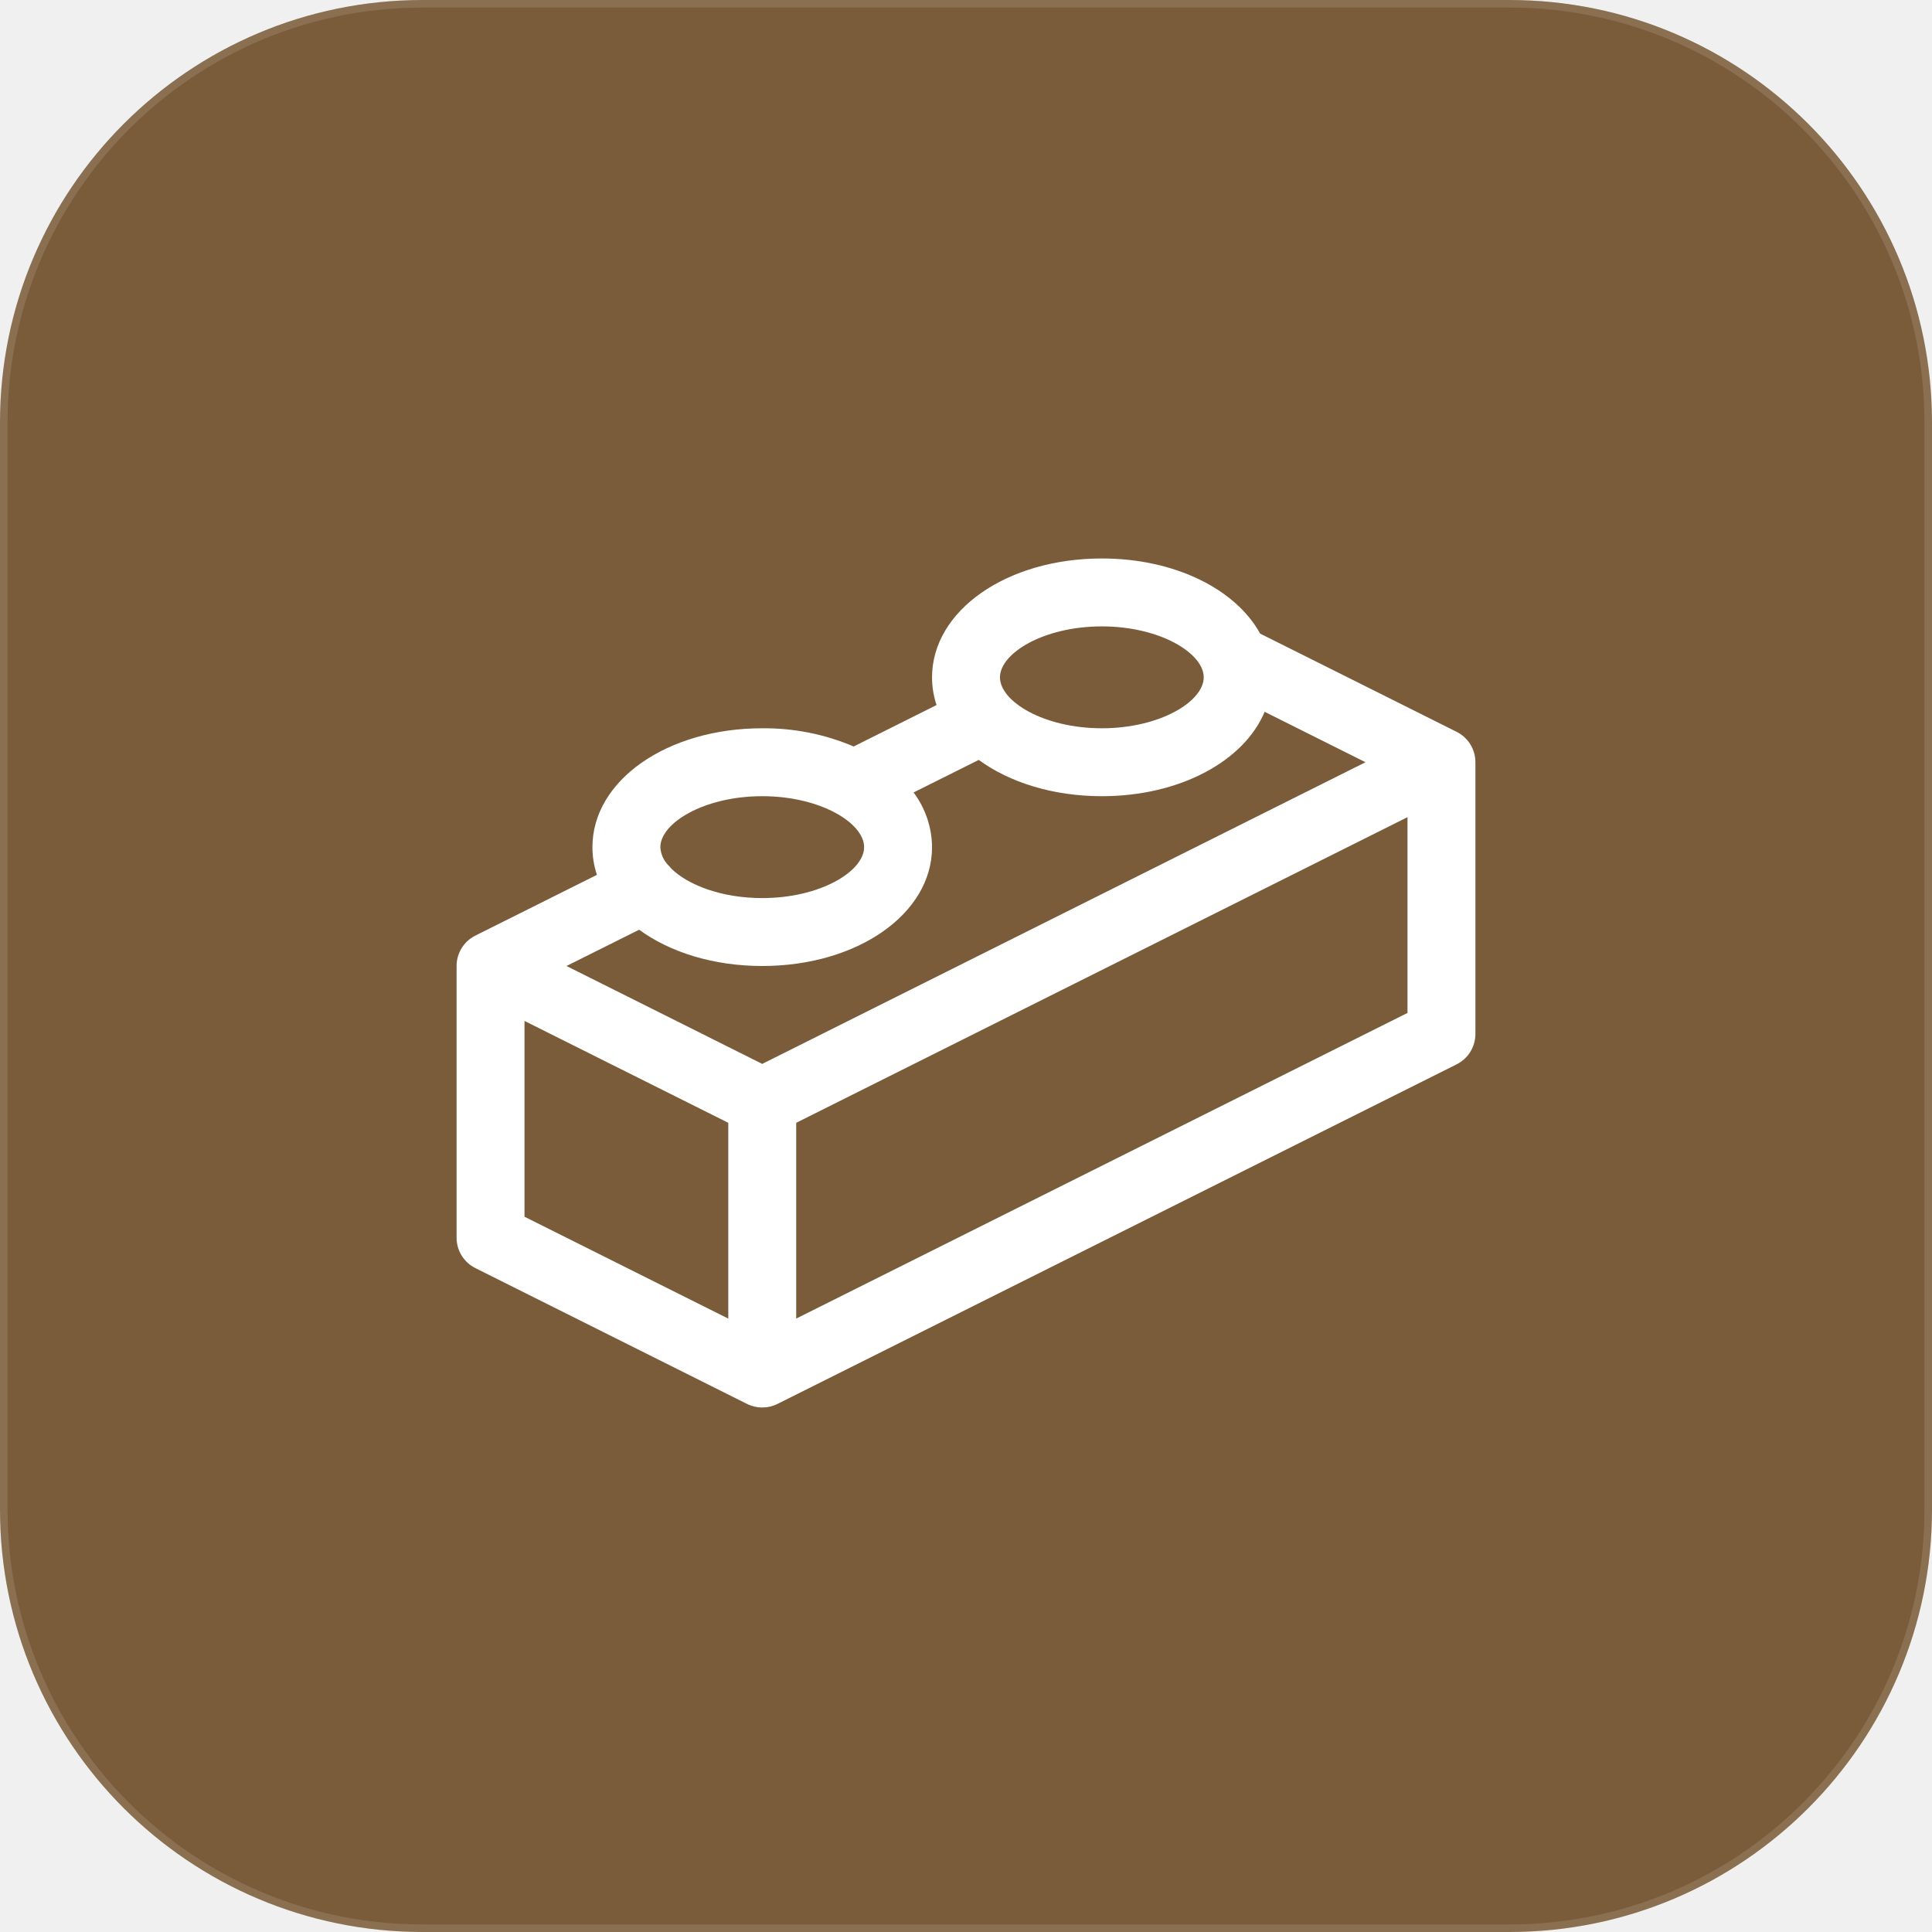
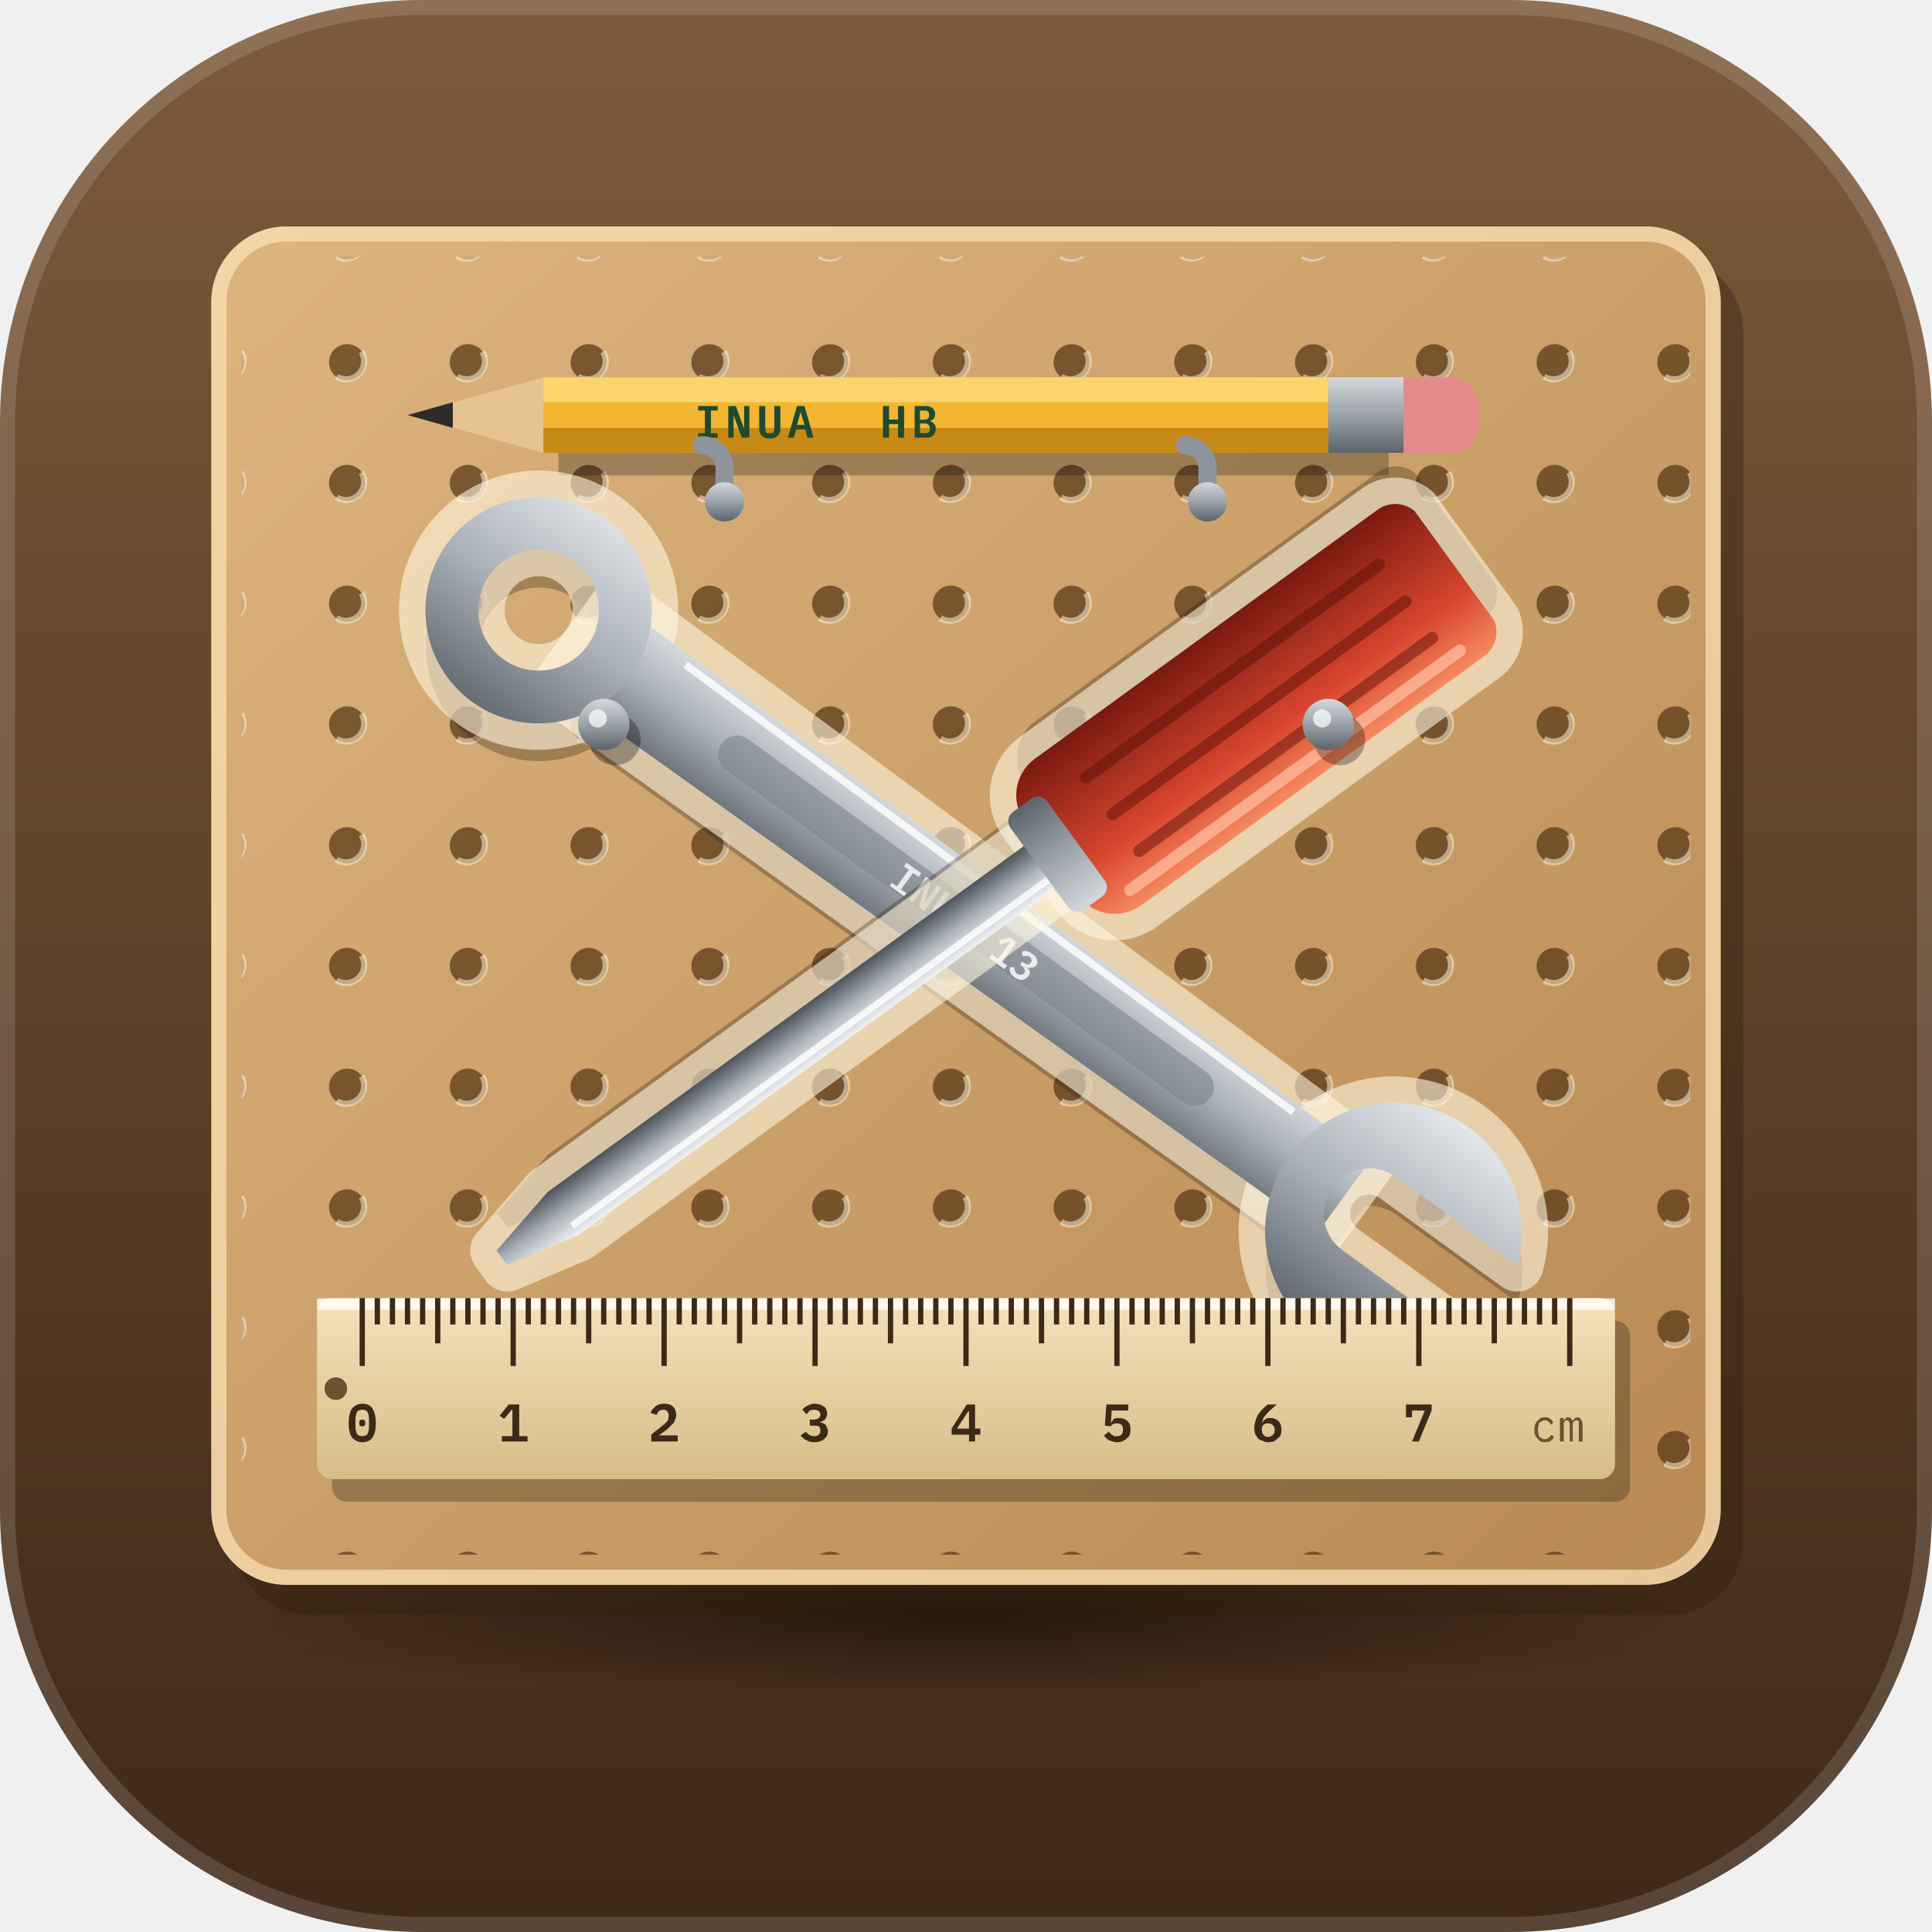
<svg xmlns="http://www.w3.org/2000/svg" viewBox="0 0 256 256">
-   <rect width="256" height="256" rx="56" fill="#7A5C3A" />
-   <rect x="0.5" y="0.5" width="255" height="255" rx="55.5" fill="none" stroke="#ffffff" stroke-opacity="0.12" />
-   <g transform="translate(56 56) scale(0.5625)" fill="#ffffff">
-     <path d="M243.58,72.84,197.29,49.7C191.54,39.24,177.21,32,160,32c-22.43,0-40,12.3-40,28a20.77,20.77,0,0,0,1.06,6.53l-19.52,9.76A53.69,53.69,0,0,0,80,72c-22.43,0-40,12.3-40,28a20.77,20.77,0,0,0,1.06,6.53L12.42,120.84A8,8,0,0,0,8,128v64a8,8,0,0,0,4.42,7.16l64,32a8,8,0,0,0,7.16,0l160-80A8,8,0,0,0,248,144V80A8,8,0,0,0,243.58,72.84ZM80,151.06,33.89,128,51,119.45c7.24,5.29,17.48,8.55,29,8.55,22.43,0,40-12.3,40-28a21.77,21.77,0,0,0-4.35-12.88L131,79.45c7.24,5.29,17.48,8.55,29,8.55,18.38,0,33.49-8.26,38.35-19.88L222.11,80ZM160,48c13.74,0,24,6.34,24,12s-10.26,12-24,12-24-6.34-24-12S146.26,48,160,48ZM80,88c13.74,0,24,6.34,24,12s-10.26,12-24,12c-9.67,0-17.61-3.14-21.47-7a8.29,8.29,0,0,0-.84-.93A6.62,6.62,0,0,1,56,100C56,94.34,66.26,88,80,88ZM24,140.94l48,24v46.12l-48-24Zm64,70.12V164.94l144-72v46.12Z" />
+   <defs>
+     <linearGradient id="workshop-l1" x1="0" y1="0" x2="0" y2="1">
+       <stop offset="0" stop-color="#7E5A3A" />
+       <stop offset="1" stop-color="#3E2817" />
+     </linearGradient>
+     <radialGradient id="workshop-r2" cx="0.5" cy="0.5" r="0.5">
+       <stop offset="0" stop-color="#000" stop-opacity="0.5" />
+       <stop offset="0.6" stop-color="#000" stop-opacity="0.18" />
+       <stop offset="1" stop-color="#000" stop-opacity="0" />
+     </radialGradient>
+     <linearGradient id="workshop-l3" x1="0" y1="0" x2="1" y2="1">
+       <stop offset="0" stop-color="#DDB57F" />
+       <stop offset="1" stop-color="#B98A53" />
+     </linearGradient>
+     <pattern id="workshop-p4" x="38" y="40" width="16" height="16" patternUnits="userSpaceOnUse">
+       <circle cx="8" cy="8" r="2.4" fill="#5B3A1A" opacity=".75" />
+       <path d="M9.9 6.6A2.4 2.4 0 0 1 6.6 9.9" stroke="#FFF1D6" stroke-width=".8" fill="none" opacity=".55" />
+     </pattern>
+     <linearGradient id="workshop-l5" x1="0" y1="0" x2="0" y2="1">
+       <stop offset="0" stop-color="#D4D8DD" />
+       <stop offset="0.5" stop-color="#9AA1A9" />
+       <stop offset="1" stop-color="#5D636B" />
+     </linearGradient>
+     <linearGradient id="workshop-l6" x1="0" y1="0" x2="0" y2="1">
+       <stop offset="0" stop-color="#D4D8DD" />
+       <stop offset="0.5" stop-color="#9AA1A9" />
+       <stop offset="1" stop-color="#5D636B" />
+     </linearGradient>
+     <linearGradient id="workshop-l7" x1="0" y1="0" x2="0" y2="1">
+       <stop offset="0" stop-color="#D4D8DD" />
+       <stop offset="0.5" stop-color="#9AA1A9" />
+       <stop offset="1" stop-color="#5D636B" />
+     </linearGradient>
+     <linearGradient id="workshop-l8" x1="0" y1="-9" x2="0" y2="9" gradientUnits="userSpaceOnUse">
+       <stop offset="0" stop-color="#E3E6EA" />
+       <stop offset="0.5" stop-color="#A9B0B8" />
+       <stop offset="1" stop-color="#5D636B" />
+     </linearGradient>
+     <linearGradient id="workshop-l9" x1="0" y1="-17" x2="0" y2="17" gradientUnits="userSpaceOnUse">
+       <stop offset="0" stop-color="#E3E6EA" />
+       <stop offset="0.5" stop-color="#A9B0B8" />
+       <stop offset="1" stop-color="#5D636B" />
+     </linearGradient>
+     <linearGradient id="workshop-l10" x1="0" y1="-3.5" x2="0" y2="3.5" gradientUnits="userSpaceOnUse">
+       <stop offset="0" stop-color="#F0F2F4" />
+       <stop offset="0.5" stop-color="#A9B0B8" />
+       <stop offset="1" stop-color="#4E545B" />
+     </linearGradient>
+     <linearGradient id="workshop-l11" x1="0" y1="-12" x2="0" y2="12" gradientUnits="userSpaceOnUse">
+       <stop offset="0" stop-color="#F58A5E" />
+       <stop offset="0.35" stop-color="#D8452E" />
+       <stop offset="1" stop-color="#7A1A10" />
+     </linearGradient>
+     <linearGradient id="workshop-l12" x1="0" y1="0" x2="0" y2="1">
+       <stop offset="0" stop-color="#D4D8DD" />
+       <stop offset="0.5" stop-color="#9AA1A9" />
+       <stop offset="1" stop-color="#5D636B" />
+     </linearGradient>
+     <linearGradient id="workshop-l13" x1="0" y1="0" x2="0" y2="1">
+       <stop offset="0" stop-color="#D4D8DD" />
+       <stop offset="0.5" stop-color="#9AA1A9" />
+       <stop offset="1" stop-color="#5D636B" />
+     </linearGradient>
+     <linearGradient id="workshop-l14" x1="0" y1="0" x2="0" y2="1">
+       <stop offset="0" stop-color="#D4D8DD" />
+       <stop offset="0.5" stop-color="#9AA1A9" />
+       <stop offset="1" stop-color="#5D636B" />
+     </linearGradient>
+     <linearGradient id="workshop-l15" x1="0" y1="0" x2="0" y2="1">
+       <stop offset="0" stop-color="#F4E2BC" />
+       <stop offset="1" stop-color="#D7BC88" />
+     </linearGradient>
+   </defs>
+   <rect x="0" y="0" width="256" height="256" rx="56" fill="url(#workshop-l1)" />
+   <ellipse cx="128" cy="214" rx="100" ry="11" fill="url(#workshop-r2)" />
+   <rect x="28" y="30" width="200" height="180" rx="10" fill="#2A1A0C" opacity="0.35" transform="translate(3 4)" />
+   <rect x="28" y="30" width="200" height="180" rx="10" fill="url(#workshop-l3)" />
+   <rect x="32" y="34" width="192" height="172" rx="7" fill="url(#workshop-p4)" />
+   <rect x="29" y="31" width="198" height="178" rx="9" fill="none" stroke="#FCE3B8" stroke-opacity="0.7" stroke-width="2" />
+   <g transform="translate(0 0)">
+     <rect x="72" y="50" width="110" height="10" fill="#000" opacity="0.25" transform="translate(2 3)" />
+     <path d="M72 50L54 55L72 60Z" fill="#E8C392" />
+     <path d="M54 55L60 53.3V56.7Z" fill="#2E2B28" />
+     <rect x="72" y="50" width="104" height="10" fill="#F2B632" />
+     <rect x="72" y="50" width="104" height="3.3" fill="#FBD56B" />
+     <rect x="72" y="56.7" width="104" height="3.3" fill="#C88A16" />
+     <rect x="176" y="50" width="10" height="10" fill="url(#workshop-l5)" />
+     <path d="M186 50h6a4 4 0 0 1 4 4v2a4 4 0 0 1-4 4h-6z" fill="#E58A8A" />
+     <path d="m92.5 58l0-.6 .9 0 0-3-.9 0 0-.6 2.6 0 0 .6-.9 0 0 3 .9 0 0 .6zm4.7-3l0 0 0 3-.7 0 0-4.2 1 0 1.1 3 0 0 0-3 .7 0 0 4.2-1 0zm4.2-1.2l0 2.6q0 .3 0 .4 0 .2 .1 .4 0 .1 .1 .2 .2 0 .4 0 .2 0 .4 0 .1-.1 .1-.2 .1-.2 .1-.4 0-.1 0-.4l0-2.6 .8 0 0 2.5q0 .4 0 .8-.1 .3-.2 .5-.2 .2-.5 .4-.3 .1-.7 .1-.5 0-.7-.1-.3-.2-.5-.4-.1-.2-.2-.5 0-.4 0-.8l0-2.5zm5.6 4.2l-.3-1.1-1.2 0-.3 1.1-.8 0 1.2-4.2 1 0 1.2 4.2zm-.9-3.4l0 0-.5 1.7 1 0zm12.9 1.6l-1.2 0 0 1.8-.8 0 0-4.2 .8 0 0 1.8 1.2 0 0-1.8 .8 0 0 4.2-.8 0zm2.2-2.4l1.4 0q.6 0 1 .3 .3 .3 .3 .8 0 .4-.2 .6-.2 .2-.5 .3l0 0q.4 .1 .6 .4 .2 .2 .2 .6 0 .3-.1 .5-.1 .2-.2 .4-.2 .1-.4 .2-.2 .1-.5 .1l-1.6 0zm1.3 3.6q.4 0 .5-.1 .2-.1 .2-.4l0-.2q0-.3-.2-.4-.1-.2-.5-.2l-.6 0 0 1.3zm-.1-1.8q.4 0 .5-.1 .2-.1 .2-.4l0-.2q0-.3-.2-.4-.1-.1-.5-.1l-.5 0 0 1.2z" fill="#1F4A2E" />
  </g>
+   <path d="M96 66v-4a3 3 0 0 0-3-3" stroke="#8E959D" stroke-width="2.4" fill="none" stroke-linecap="round" />
+   <circle cx="96" cy="66.5" r="2.6" fill="url(#workshop-l6)" />
+   <path d="M160 66v-4a3 3 0 0 0-3-3" stroke="#8E959D" stroke-width="2.4" fill="none" stroke-linecap="round" />
+   <circle cx="160" cy="66.5" r="2.6" fill="url(#workshop-l7)" />
+   <g transform="translate(128 122) rotate(36)">
+     <g transform="translate(3 4)" fill="#2A1A0C" opacity="0.3">
+       <path d="M-62 -7L62 -6L62 6L-62 7Z" />
+       <path d="M85.9 -6H66A6 6 0 0 0 66 6H85.9A17 17 0 1 1 85.9 -6Z" />
+       <path d="M-55 0A15 15 0 1 1 -85 0A15 15 0 1 1 -55 0ZM-62 0A8 8 0 1 0 -78 0A8 8 0 1 0 -62 0Z" fill-rule="evenodd" />
+     </g>
+     <path d="M-62 -7L62 -6L62 6L-62 7Z" fill="none" stroke="#FFF6E0" stroke-opacity="0.6" stroke-width="7" stroke-linejoin="round" />
+     <path d="M85.9 -6H66A6 6 0 0 0 66 6H85.9A17 17 0 1 1 85.9 -6Z" fill="none" stroke="#FFF6E0" stroke-opacity="0.6" stroke-width="7" stroke-linejoin="round" />
+     <path d="M-55 0A15 15 0 1 1 -85 0A15 15 0 1 1 -55 0ZM-62 0A8 8 0 1 0 -78 0A8 8 0 1 0 -62 0Z" fill="none" stroke="#FFF6E0" stroke-opacity="0.6" stroke-width="7" stroke-linejoin="round" />
+     <path d="M-62 -7L62 -6L62 6L-62 7Z" fill="url(#workshop-l8)" />
+     <path d="M85.9 -6H66A6 6 0 0 0 66 6H85.9A17 17 0 1 1 85.9 -6Z" fill="url(#workshop-l9)" />
+     <path d="M-55 0A15 15 0 1 1 -85 0A15 15 0 1 1 -55 0ZM-62 0A8 8 0 1 0 -78 0A8 8 0 1 0 -62 0Z" fill="url(#workshop-l9)" fill-rule="evenodd" />
+     <rect x="-40" y="-2.5" width="80" height="5" rx="2.5" fill="#7D848C" opacity="0.6" />
+     <path d="m-10.9 2.2l0-.5 .8 0 0-2.7-.8 0 0-.6 2.4 0 0 .6-.9 0 0 2.7 .9 0 0 .5zm3.8-2.7l0 0 0 2.7-.6 0 0-3.8 .8 0 1 2.7 .1 0 0-2.7 .6 0 0 3.8-.9 0zm3.3-1.1l0 2.4q0 .2 0 .4 0 .1 .1 .2 0 .2 .1 .2 .2 .1 .4 .1 .2 0 .3-.1 .1 0 .2-.2 0-.1 0-.2 0-.2 0-.4l0-2.4 .7 0 0 2.3q0 .4 0 .7-.1 .3-.2 .5-.1 .2-.4 .3-.2 .1-.6 .1-.4 0-.7-.1-.2-.1-.4-.3-.1-.2-.2-.5 0-.3 0-.7l0-2.3zm4.6 3.8l-.3-1-1.1 0-.2 1-.7 0 1-3.8 1 0 1.1 3.8zm-.8-3.1l0 0-.5 1.6 .9 0zm5.4 3.1l0-.6 1 0 0-2.7-.1 0-.8 1-.4-.4 .9-1.1 1.1 0 0 3.2 .8 0 0 .6zm4.2-2.2q.3 0 .5-.2 .1-.1 .1-.3l0-.1q0-.2-.1-.3-.2-.2-.5-.2-.2 0-.4 .2-.2 .1-.3 .3l-.5-.4q.1-.1 .2-.3 .1-.1 .3-.2 .2 0 .3-.1 .2 0 .5 0 .3 0 .5 0 .2 .1 .4 .2 .2 .2 .3 .3 .1 .2 .1 .4 0 .2-.1 .4-.1 .1-.2 .2-.1 .1-.2 .2-.1 .1-.3 .1l0 0q.2 .1 .3 .1 .2 .1 .3 .2 .1 .1 .2 .3 0 .2 0 .4 0 .2-.1 .4-.1 .2-.3 .4-.1 .1-.4 .2-.3 .1-.6 .1-.3 0-.5-.1-.2 0-.3-.1-.2-.1-.3-.3-.1-.1-.2-.2l.5-.4q.1 .2 .3 .3 .2 .2 .5 .2 .3 0 .5-.2 .2-.1 .2-.4l0 0q0-.3-.2-.4-.2-.2-.5-.2l-.4 0 0-.5z" fill="#E8EBEE" />
+     <path d="M-50 -5.6L50 -5" stroke="#fff" stroke-width="1" opacity="0.8" />
+   </g>
+   <g transform="translate(128 122) rotate(144)">
+     <g transform="translate(-3 4)" fill="#2A1A0C" opacity="0.3">
+       <path d="M-80 -9A4 4 0 0 1 -76 -12H-20A6 6 0 0 1 -14 -6V6A6 6 0 0 1 -20 12H-76A4 4 0 0 1 -80 9Z" />
+       <path d="M-14 -3.5H66L76 -1.2V1.2L66 3.5H-14Z" />
+     </g>
+     <path d="M-80 -9A4 4 0 0 1 -76 -12H-20A6 6 0 0 1 -14 -6V6A6 6 0 0 1 -20 12H-76A4 4 0 0 1 -80 9Z" fill="none" stroke="#FFF6E0" stroke-opacity="0.6" stroke-width="7" stroke-linejoin="round" />
+     <path d="M-14 -3.5H66L76 -1.2V1.2L66 3.5H-14Z" fill="none" stroke="#FFF6E0" stroke-opacity="0.6" stroke-width="7" stroke-linejoin="round" />
+     <path d="M-14 -3.5H66L76 -1.2V1.2L66 3.5H-14Z" fill="url(#workshop-l10)" />
+     <path d="M-12 -2L66 -2" stroke="#fff" stroke-width="0.9" opacity="0.8" />
+     <path d="M-80 -9A4 4 0 0 1 -76 -12H-20A6 6 0 0 1 -14 -6V6A6 6 0 0 1 -20 12H-76A4 4 0 0 1 -80 9Z" fill="url(#workshop-l11)" />
+     <path d="M-72 -6L-24 -6" stroke="#5E120A" stroke-width="1.6" stroke-linecap="round" opacity="0.5" />
+     <path d="M-72 0L-24 0" stroke="#5E120A" stroke-width="1.6" stroke-linecap="round" opacity="0.5" />
+     <path d="M-72 6L-24 6" stroke="#5E120A" stroke-width="1.6" stroke-linecap="round" opacity="0.5" />
+     <path d="M-74 -9.5L-20 -9.5" stroke="#FFC2A6" stroke-width="1.6" stroke-linecap="round" opacity="0.7" />
+     <rect x="-18" y="-8" width="6" height="16" rx="1.5" fill="url(#workshop-l12)" />
+   </g>
+   <circle cx="81.5" cy="98" r="3.4" fill="#000" opacity="0.3" />
+   <circle cx="80" cy="96" r="3.4" fill="url(#workshop-l13)" />
+   <circle cx="79.2" cy="95.2" r="1.2" fill="#fff" opacity="0.7" />
+   <circle cx="177.5" cy="98" r="3.4" fill="#000" opacity="0.3" />
+   <circle cx="176" cy="96" r="3.4" fill="url(#workshop-l14)" />
+   <circle cx="175.2" cy="95.2" r="1.2" fill="#fff" opacity="0.7" />
+   <rect x="42" y="172" width="172" height="24" rx="2" fill="#000" opacity="0.25" transform="translate(2 3)" />
+   <rect x="42" y="172" width="172" height="24" rx="2" fill="url(#workshop-l15)" />
+   <path d="M42 172.8L214 172.8" stroke="#fff" stroke-width="1.5" opacity="0.8" />
+   <path d="M48 172v9M50 172v3.5M52 172v3.5M54 172v3.5M56 172v3.5M58 172v6M60 172v3.5M62 172v3.5M64 172v3.5M66 172v3.5M68 172v9M70 172v3.5M72 172v3.5M74 172v3.5M76 172v3.5M78 172v6M80 172v3.5M82 172v3.5M84 172v3.5M86 172v3.5M88 172v9M90 172v3.5M92 172v3.5M94 172v3.5M96 172v3.5M98 172v6M100 172v3.5M102 172v3.5M104 172v3.5M106 172v3.5M108 172v9M110 172v3.5M112 172v3.5M114 172v3.5M116 172v3.5M118 172v6M120 172v3.5M122 172v3.5M124 172v3.5M126 172v3.5M128 172v9M130 172v3.5M132 172v3.5M134 172v3.5M136 172v3.5M138 172v6M140 172v3.5M142 172v3.5M144 172v3.5M146 172v3.5M148 172v9M150 172v3.5M152 172v3.5M154 172v3.5M156 172v3.5M158 172v6M160 172v3.5M162 172v3.5M164 172v3.5M166 172v3.5M168 172v9M170 172v3.5M172 172v3.5M174 172v3.5M176 172v3.5M178 172v6M180 172v3.5M182 172v3.5M184 172v3.5M186 172v3.5M188 172v9M190 172v3.5M192 172v3.5M194 172v3.5M196 172v3.5M198 172v6M200 172v3.5M202 172v3.5M204 172v3.5M206 172v3.5M208 172v9" stroke="#3A2A16" stroke-width="0.7" />
+   <path d="m48 191.1q-.5 0-.8-.2-.4-.2-.6-.5-.2-.3-.3-.8-.1-.4-.1-1 0-.6 .1-1.1 .1-.5 .3-.8 .2-.3 .6-.5 .3-.2 .8-.2 1 0 1.4 .7 .4 .7 .4 1.9 0 1.2-.4 1.8-.4 .7-1.4 .7zm0-.8q.5 0 .7-.3 .2-.4 .2-1l0-.9q0-.6-.2-1-.2-.3-.7-.3-.5 0-.7 .3-.2 .4-.2 1l0 .9q0 .6 .2 1 .2 .3 .7 .3zm0-1.3q-.2 0-.3-.1-.1-.1-.1-.3l0-.1q0-.2 .1-.3 .1-.1 .3-.1 .2 0 .3 .1 .1 .1 .1 .3l0 .1q0 .2-.1 .3-.1 .1-.3 .1z" fill="#3A2A16" />
+   <path d="m66.5 191l0-.7 1.4 0 0-3.5-.1 0-1 1.2-.6-.4 1.2-1.5 1.4 0 0 4.2 1.1 0 0 .7z" fill="#3A2A16" />
+   <path d="m89.8 191l-3.5 0 0-.9 1.6-1.3q.4-.3 .6-.6 .1-.3 .1-.6l0-.1q0-.3-.2-.5-.1-.2-.5-.2-.4 0-.6 .2-.2 .2-.3 .5l-.8-.3q.1-.2 .2-.4 .2-.2 .4-.4 .2-.2 .5-.3 .3-.1 .7-.1 .4 0 .7 .1 .3 .1 .5 .3 .2 .2 .3 .5 .1 .3 .1 .6 0 .3-.1 .5-.1 .3-.2 .5-.2 .2-.4 .4-.3 .3-.5 .5l-1.1 .8 2.5 0z" fill="#3A2A16" />
+   <path d="m107.8 188.1q.4 0 .7-.2 .2-.2 .2-.4l0-.1q0-.3-.2-.4-.2-.2-.6-.2-.3 0-.6 .1-.2 .2-.4 .5l-.6-.6q.1-.1 .3-.3 .1-.1 .3-.2 .2-.1 .5-.2 .2-.1 .5-.1 .4 0 .7 .1 .3 .1 .6 .3 .2 .1 .3 .4 .1 .2 .1 .5 0 .2-.1 .4 0 .2-.2 .4-.1 .1-.3 .2-.1 .1-.3 .1l0 .1q.2 0 .4 .1 .2 .1 .3 .2 .1 .2 .2 .4 .1 .2 .1 .4 0 .4-.1 .6-.2 .3-.4 .5-.2 .2-.6 .3-.3 .1-.7 .1-.4 0-.7-.1-.2-.1-.4-.2-.3-.1-.4-.3-.2-.1-.3-.3l.7-.5q.2 .3 .4 .4 .3 .2 .7 .2 .4 0 .6-.2 .2-.2 .2-.5l0-.1q0-.3-.2-.5-.2-.1-.7-.1l-.5 0 0-.8z" fill="#3A2A16" />
+   <path d="m128.4 191l0-.9-2.3 0 0-.8 2-3.2 1.1 0 0 3.2 .7 0 0 .8-.7 0 0 .9zm-1.6-1.7l1.6 0 0-2.3-.1 0z" fill="#3A2A16" />
+   <path d="m149.5 186.9l-2.2 0-.1 1.7 0 0q.1-.2 .2-.3 .1-.2 .2-.3 .2 0 .3-.1 .2 0 .4 0 .3 0 .6 .1 .3 .1 .5 .3 .2 .2 .3 .4 .1 .3 .1 .7 0 .4-.1 .7-.1 .3-.4 .5-.2 .2-.6 .4-.3 .1-.7 .1-.4 0-.6-.1-.3-.1-.5-.2-.2-.1-.4-.3-.1-.1-.2-.3l.6-.5q.1 .1 .2 .2 .1 .1 .2 .2 .2 .1 .3 .2 .2 0 .4 0 .4 0 .6-.2 .2-.2 .2-.6l0-.1q0-.4-.2-.6-.2-.2-.6-.2-.3 0-.5 .1-.2 .1-.3 .3l-.8-.1 .2-2.8 2.9 0z" fill="#3A2A16" />
+   <path d="m168 191.1q-.4 0-.7-.2-.4-.1-.6-.3-.2-.3-.4-.6-.1-.4-.1-.8 0-.6 .2-1 .1-.5 .4-.9 .3-.4 .6-.7 .3-.3 .6-.5l1.2 0q-.4 .3-.7 .6-.4 .3-.6 .6-.3 .3-.5 .6-.1 .3-.2 .7l0 0q.1-.1 .2-.3 .1-.1 .2-.2 .2-.1 .3-.2 .2 0 .5 0 .3 0 .5 .1 .3 .1 .5 .3 .2 .2 .3 .5 .1 .3 .1 .6 0 .4-.1 .7-.1 .3-.4 .5-.2 .2-.5 .4-.4 .1-.8 .1zm0-.7q.4 0 .7-.3 .2-.2 .2-.6l0-.1q0-.4-.3-.6-.2-.2-.6-.2-.4 0-.6 .2-.2 .2-.2 .6l0 .1q0 .4 .2 .6 .2 .3 .6 .3z" fill="#3A2A16" />
+   <path d="m187.1 191l1.7-4.1-1.7 0 0 .9-.8 0 0-1.7 3.4 0 0 .8-1.7 4.1z" fill="#3A2A16" />
+   <path d="m204.7 191.1q-.3 0-.6-.1-.2-.2-.4-.4-.2-.2-.3-.5-.1-.3-.1-.6 0-.4 .1-.7 .1-.3 .3-.5 .2-.2 .4-.4 .3-.1 .6-.1 .5 0 .7 .2 .3 .2 .4 .5l-.3 .3q-.1-.3-.3-.4-.2-.2-.5-.2-.2 0-.4 .1-.1 .1-.3 .2-.1 .1-.1 .3-.1 .2-.1 .4l0 .5q0 .2 .1 .4 0 .2 .1 .3 .2 .1 .3 .2 .2 .1 .4 .1 .3 0 .5-.2 .2-.1 .4-.4l.3 .3q-.1 .3-.4 .5-.3 .2-.8 .2zm2-.1l0-3.1 .5 0 0 .4 0 0q.1-.2 .2-.3 .1-.2 .4-.2 .3 0 .4 .2 .1 .1 .2 .3l0 0q.1-.2 .2-.3 .2-.2 .4-.2 .4 0 .5 .3 .2 .3 .2 .8l0 2.1-.5 0 0-2.1q0-.4 0-.5-.1-.2-.3-.2-.2 0-.4 .2-.1 .1-.1 .3l0 2.3-.4 0 0-2.1q0-.4-.1-.5-.1-.2-.3-.2-.2 0-.3 .2-.1 .1-.1 .3l0 2.3z" fill="#6A5232" />
+   <circle cx="44.5" cy="184" r="1.5" fill="#6A5232" />
+   <rect x="1" y="1" width="254" height="254" rx="55" fill="none" stroke="#fff" stroke-opacity="0.14" stroke-width="2" />
</svg>
